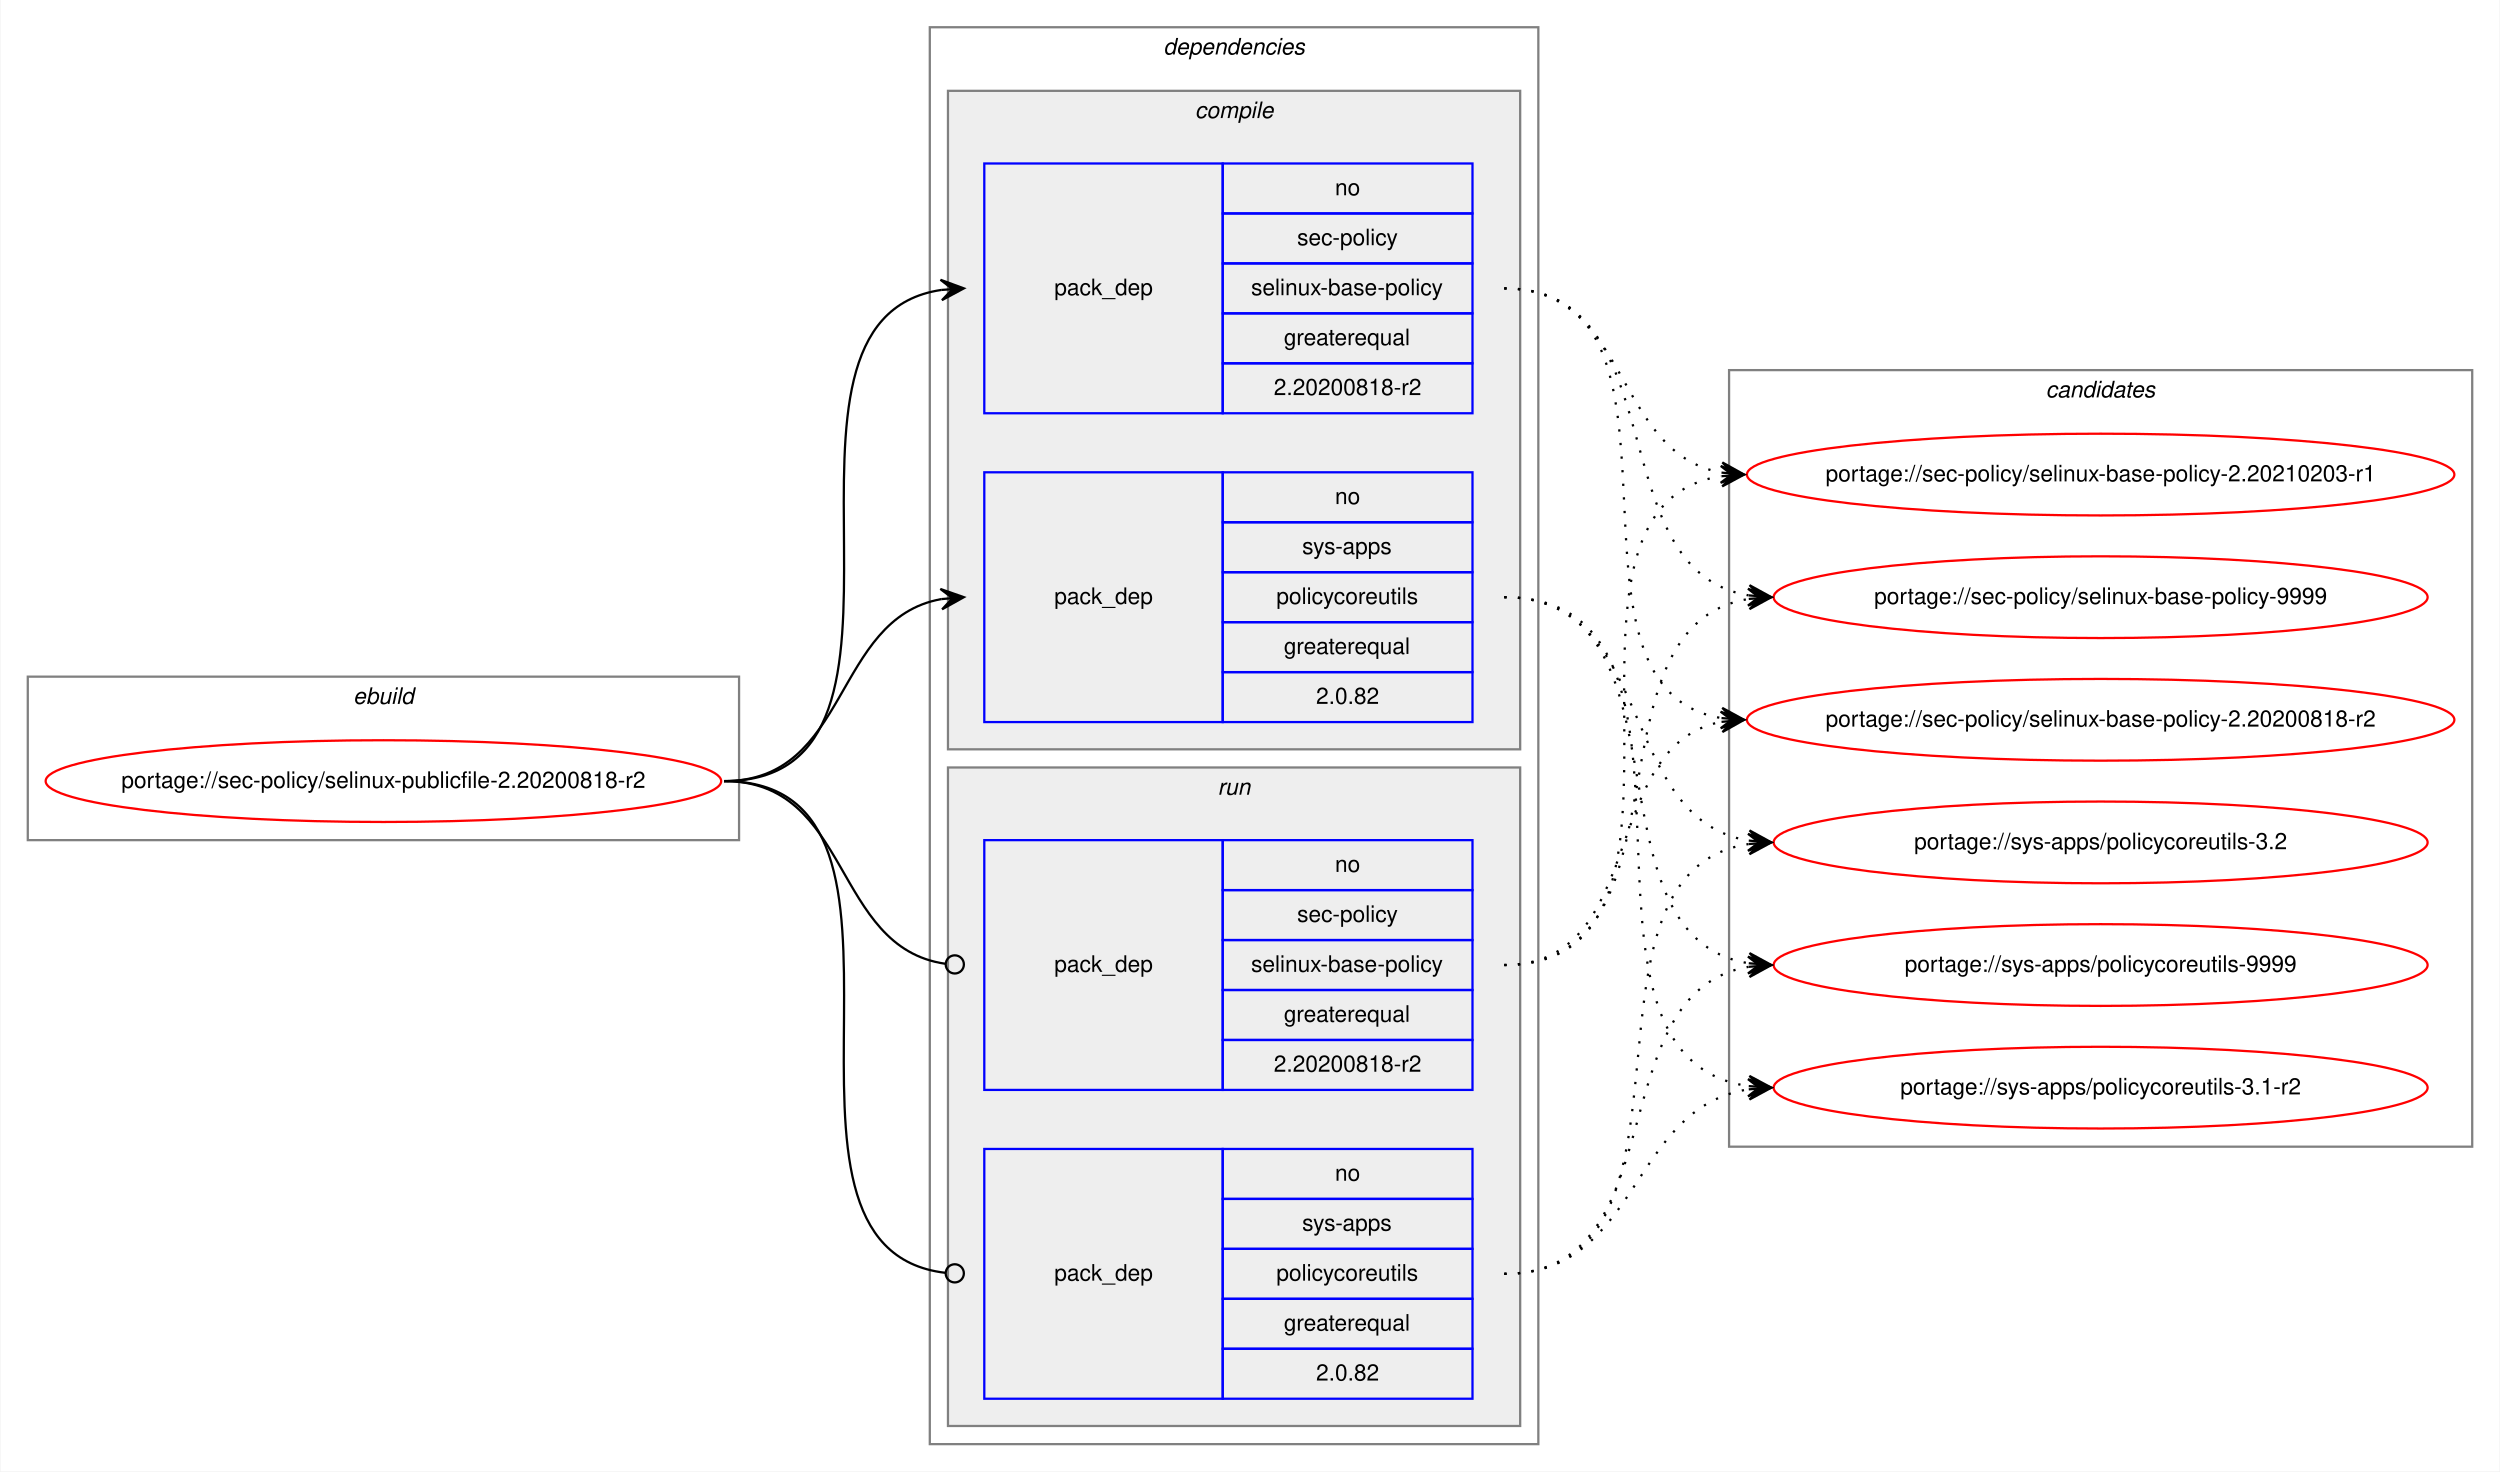
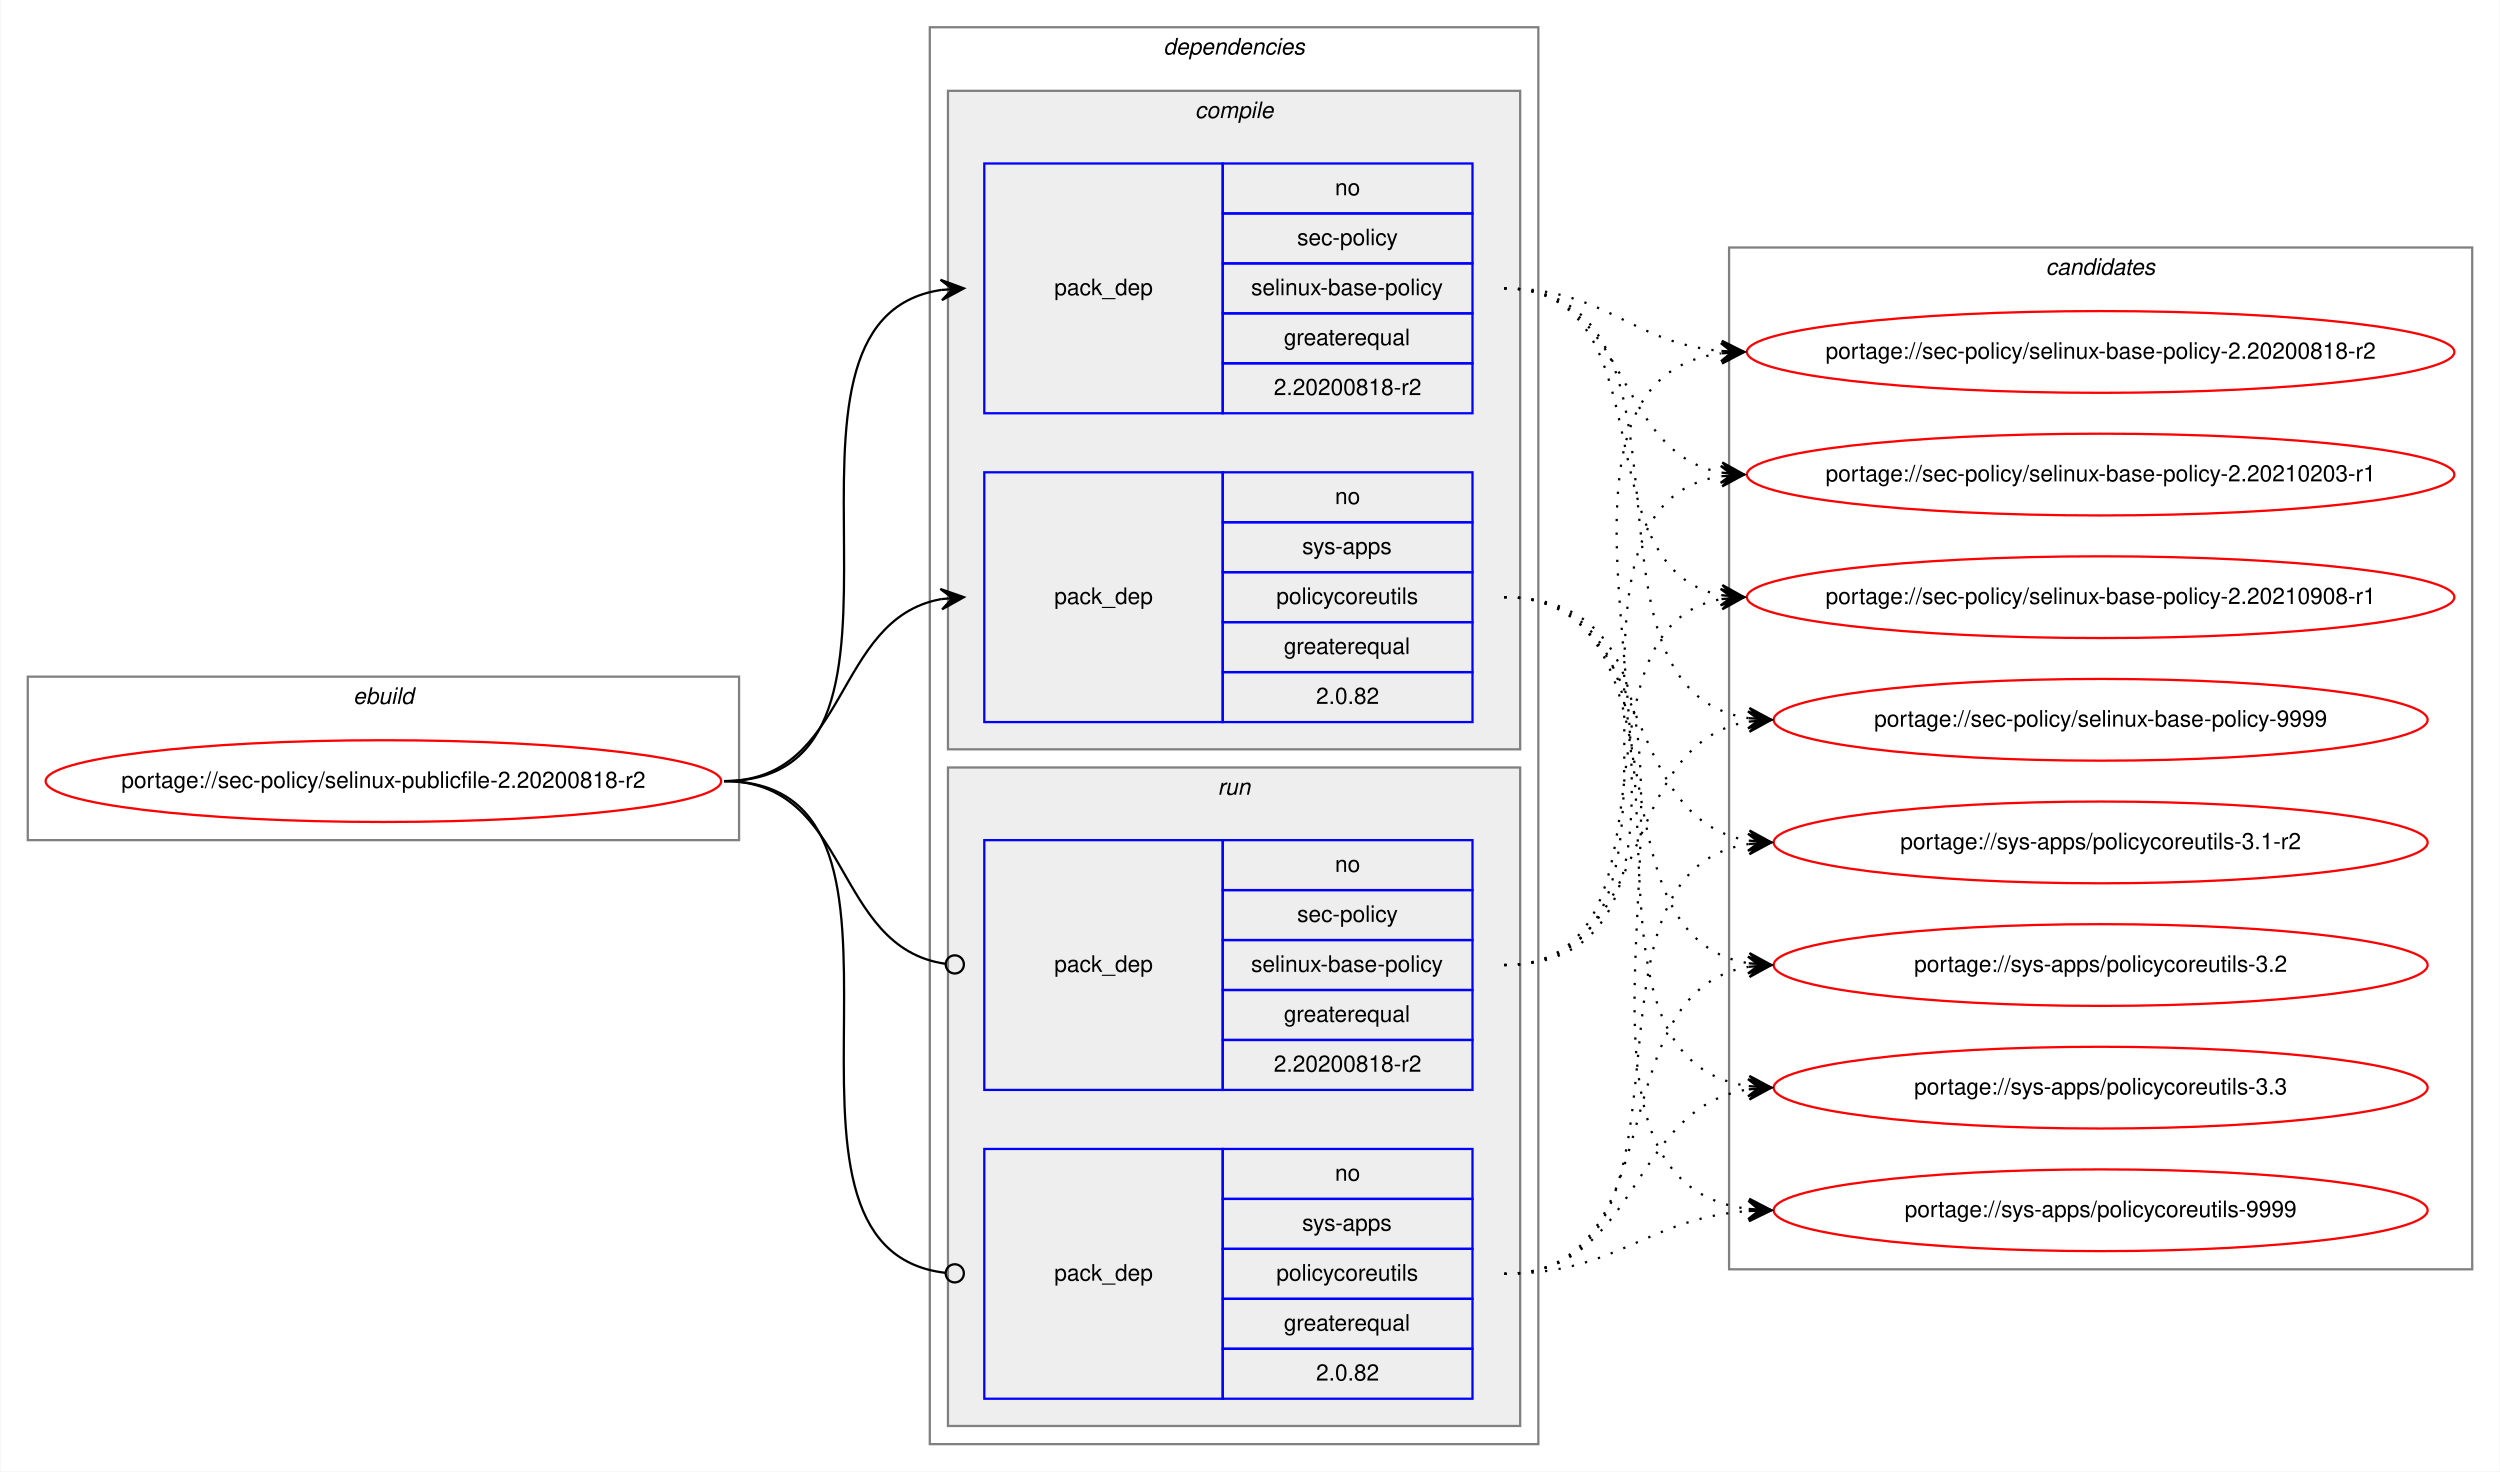
<svg xmlns="http://www.w3.org/2000/svg" xmlns:xlink="http://www.w3.org/1999/xlink" width="1101pt" height="648pt" viewBox="0.00 0.00 1100.53 648.00">
  <g id="graph0" class="graph" transform="scale(1 1) rotate(0) translate(4 644)">
    <polygon fill="white" stroke="transparent" points="-4,4 -4,-644 1096.53,-644 1096.53,4 -4,4" />
    <g id="clust1" class="cluster">
      <polygon fill="none" stroke="gray" points="8,-274 8,-346 321.25,-346 321.25,-274 8,-274" />
      <text text-anchor="start" x="151.29" y="-334" font-family="Helvetica,sans-Serif" font-style="italic" font-size="10.00">ebuild</text>
    </g>
    <g id="clust2" class="cluster">
      <polygon fill="none" stroke="gray" points="405.25,-8 405.25,-632 673.25,-632 673.25,-8 405.25,-8" />
      <text text-anchor="start" x="508.12" y="-620" font-family="Helvetica,sans-Serif" font-style="italic" font-size="10.00">dependencies</text>
    </g>
    <g id="clust3" class="cluster">
      <polygon fill="#eeeeee" stroke="gray" points="413.25,-314 413.25,-604 665.25,-604 665.25,-314 413.25,-314" />
      <text text-anchor="start" x="522.02" y="-592" font-family="Helvetica,sans-Serif" font-style="italic" font-size="10.00">compile</text>
    </g>
    <g id="clust7" class="cluster">
      <polygon fill="#eeeeee" stroke="gray" points="413.25,-16 413.25,-306 665.25,-306 665.25,-16 413.25,-16" />
      <text text-anchor="start" x="532.02" y="-294" font-family="Helvetica,sans-Serif" font-style="italic" font-size="10.00">run</text>
    </g>
    <g id="clust10" class="cluster">
-       <polygon fill="none" stroke="gray" points="757.25,-139 757.25,-481 1084.53,-481 1084.53,-139 757.25,-139" />
-       <text text-anchor="start" x="896.71" y="-469" font-family="Helvetica,sans-Serif" font-style="italic" font-size="10.00">candidates</text>
+       <polygon fill="none" stroke="gray" points="757.25,-85 757.25,-535 1084.53,-535 1084.53,-85 757.25,-85" />
+       <text text-anchor="start" x="896.71" y="-523" font-family="Helvetica,sans-Serif" font-style="italic" font-size="10.00">candidates</text>
    </g>
    <g id="node1" class="node">
      <g id="a_node1">
        <a xlink:href="../sec-policy/selinux-publicfile-2.20200818-r2.svg" xlink:title="portage://sec-policy/selinux-publicfile-2.20200818-r2">
          <ellipse fill="none" stroke="red" cx="164.62" cy="-300" rx="148.75" ry="18" />
          <text text-anchor="middle" x="164.62" y="-297" font-family="Helvetica,sans-Serif" font-size="10.00">portage://sec-policy/selinux-publicfile-2.20200818-r2</text>
        </a>
      </g>
    </g>
    <g id="node2" class="node">
      <polygon fill="none" stroke="blue" points="429.25,-462 429.25,-572 534.25,-572 534.25,-462 429.25,-462" />
      <text text-anchor="start" x="460.07" y="-514" font-family="Helvetica,sans-Serif" font-size="10.00">pack_dep</text>
      <polygon fill="none" stroke="blue" points="534.25,-550 534.25,-572 644.25,-572 644.25,-550 534.25,-550" />
      <text text-anchor="start" x="583.69" y="-558" font-family="Helvetica,sans-Serif" font-size="10.00">no</text>
      <polygon fill="none" stroke="blue" points="534.25,-528 534.25,-550 644.25,-550 644.25,-528 534.25,-528" />
      <text text-anchor="start" x="567.02" y="-536" font-family="Helvetica,sans-Serif" font-size="10.00">sec-policy</text>
      <polygon fill="none" stroke="blue" points="534.25,-506 534.25,-528 644.25,-528 644.25,-506 534.25,-506" />
      <text text-anchor="start" x="546.74" y="-514" font-family="Helvetica,sans-Serif" font-size="10.00">selinux-base-policy</text>
      <polygon fill="none" stroke="blue" points="534.25,-484 534.25,-506 644.25,-506 644.25,-484 534.25,-484" />
      <text text-anchor="start" x="561.18" y="-492" font-family="Helvetica,sans-Serif" font-size="10.00">greaterequal</text>
      <polygon fill="none" stroke="blue" points="534.25,-462 534.25,-484 644.25,-484 644.25,-462 534.25,-462" />
      <text text-anchor="start" x="556.73" y="-470" font-family="Helvetica,sans-Serif" font-size="10.00">2.20200818-r2</text>
    </g>
    <g id="edge1" class="edge">
      <path fill="none" stroke="black" d="M314.62,-300C418.32,-300 319.98,-502.83 410.26,-516.3" />
      <polygon fill="black" stroke="black" points="420.25,-517 409.96,-520.79 415.26,-516.65 410.27,-516.3 410.27,-516.3 410.27,-516.3 415.26,-516.65 410.59,-511.81 420.25,-517 420.25,-517" />
    </g>
    <g id="node3" class="node">
      <polygon fill="none" stroke="blue" points="429.25,-326 429.25,-436 534.25,-436 534.25,-326 429.25,-326" />
      <text text-anchor="start" x="460.07" y="-378" font-family="Helvetica,sans-Serif" font-size="10.00">pack_dep</text>
      <polygon fill="none" stroke="blue" points="534.25,-414 534.25,-436 644.25,-436 644.25,-414 534.25,-414" />
      <text text-anchor="start" x="583.69" y="-422" font-family="Helvetica,sans-Serif" font-size="10.00">no</text>
      <polygon fill="none" stroke="blue" points="534.25,-392 534.25,-414 644.25,-414 644.25,-392 534.25,-392" />
      <text text-anchor="start" x="569.24" y="-400" font-family="Helvetica,sans-Serif" font-size="10.00">sys-apps</text>
      <polygon fill="none" stroke="blue" points="534.25,-370 534.25,-392 644.25,-392 644.25,-370 534.25,-370" />
      <text text-anchor="start" x="557.86" y="-378" font-family="Helvetica,sans-Serif" font-size="10.00">policycoreutils</text>
      <polygon fill="none" stroke="blue" points="534.25,-348 534.25,-370 644.25,-370 644.25,-348 534.25,-348" />
      <text text-anchor="start" x="561.18" y="-356" font-family="Helvetica,sans-Serif" font-size="10.00">greaterequal</text>
      <polygon fill="none" stroke="blue" points="534.25,-326 534.25,-348 644.25,-348 644.25,-326 534.25,-326" />
      <text text-anchor="start" x="575.35" y="-334" font-family="Helvetica,sans-Serif" font-size="10.00">2.0.82</text>
    </g>
    <g id="edge2" class="edge">
      <path fill="none" stroke="black" d="M314.62,-300C370.2,-300 362.36,-371.49 410.26,-380.15" />
      <polygon fill="black" stroke="black" points="420.25,-381 409.9,-384.63 415.26,-380.57 410.28,-380.15 410.28,-380.15 410.28,-380.15 415.26,-380.57 410.67,-375.66 420.25,-381 420.25,-381" />
    </g>
    <g id="node4" class="node">
      <polygon fill="none" stroke="blue" points="429.25,-164 429.25,-274 534.25,-274 534.25,-164 429.25,-164" />
      <text text-anchor="start" x="460.07" y="-216" font-family="Helvetica,sans-Serif" font-size="10.00">pack_dep</text>
      <polygon fill="none" stroke="blue" points="534.25,-252 534.25,-274 644.25,-274 644.25,-252 534.25,-252" />
      <text text-anchor="start" x="583.69" y="-260" font-family="Helvetica,sans-Serif" font-size="10.00">no</text>
      <polygon fill="none" stroke="blue" points="534.25,-230 534.25,-252 644.25,-252 644.25,-230 534.25,-230" />
      <text text-anchor="start" x="567.02" y="-238" font-family="Helvetica,sans-Serif" font-size="10.00">sec-policy</text>
      <polygon fill="none" stroke="blue" points="534.25,-208 534.25,-230 644.25,-230 644.25,-208 534.25,-208" />
      <text text-anchor="start" x="546.74" y="-216" font-family="Helvetica,sans-Serif" font-size="10.00">selinux-base-policy</text>
      <polygon fill="none" stroke="blue" points="534.25,-186 534.25,-208 644.25,-208 644.25,-186 534.25,-186" />
      <text text-anchor="start" x="561.18" y="-194" font-family="Helvetica,sans-Serif" font-size="10.00">greaterequal</text>
      <polygon fill="none" stroke="blue" points="534.25,-164 534.25,-186 644.25,-186 644.25,-164 534.25,-164" />
      <text text-anchor="start" x="556.73" y="-172" font-family="Helvetica,sans-Serif" font-size="10.00">2.20200818-r2</text>
    </g>
    <g id="edge3" class="edge">
      <path fill="none" stroke="black" d="M314.62,-300C370.89,-300 362.16,-226.72 412.08,-219.56" />
      <ellipse fill="none" stroke="black" cx="416.26" cy="-219.27" rx="4" ry="4" />
    </g>
    <g id="node5" class="node">
      <polygon fill="none" stroke="blue" points="429.25,-28 429.25,-138 534.25,-138 534.25,-28 429.25,-28" />
      <text text-anchor="start" x="460.07" y="-80" font-family="Helvetica,sans-Serif" font-size="10.00">pack_dep</text>
      <polygon fill="none" stroke="blue" points="534.25,-116 534.25,-138 644.25,-138 644.25,-116 534.25,-116" />
      <text text-anchor="start" x="583.69" y="-124" font-family="Helvetica,sans-Serif" font-size="10.00">no</text>
      <polygon fill="none" stroke="blue" points="534.25,-94 534.25,-116 644.25,-116 644.25,-94 534.25,-94" />
      <text text-anchor="start" x="569.24" y="-102" font-family="Helvetica,sans-Serif" font-size="10.00">sys-apps</text>
      <polygon fill="none" stroke="blue" points="534.25,-72 534.25,-94 644.25,-94 644.25,-72 534.25,-72" />
      <text text-anchor="start" x="557.86" y="-80" font-family="Helvetica,sans-Serif" font-size="10.00">policycoreutils</text>
      <polygon fill="none" stroke="blue" points="534.25,-50 534.25,-72 644.25,-72 644.25,-50 534.25,-50" />
      <text text-anchor="start" x="561.18" y="-58" font-family="Helvetica,sans-Serif" font-size="10.00">greaterequal</text>
      <polygon fill="none" stroke="blue" points="534.25,-28 534.25,-50 644.25,-50 644.25,-28 534.25,-28" />
      <text text-anchor="start" x="575.35" y="-36" font-family="Helvetica,sans-Serif" font-size="10.00">2.0.82</text>
    </g>
    <g id="edge4" class="edge">
      <path fill="none" stroke="black" d="M314.62,-300C419.06,-300 318.58,-94.29 412.2,-83.44" />
      <ellipse fill="none" stroke="black" cx="416.25" cy="-83.22" rx="4" ry="4" />
    </g>
    <g id="node6" class="node">
      <g id="a_node6">
        <a xlink:href="../sec-policy/selinux-base-policy-2.20200818-r2.svg" xlink:title="portage://sec-policy/selinux-base-policy-2.20200818-r2">
-           <ellipse fill="none" stroke="red" cx="920.89" cy="-327" rx="155.78" ry="18" />
-           <text text-anchor="middle" x="920.89" y="-324" font-family="Helvetica,sans-Serif" font-size="10.00">portage://sec-policy/selinux-base-policy-2.20200818-r2</text>
+           <ellipse fill="none" stroke="red" cx="920.89" cy="-489" rx="155.78" ry="18" />
+           <text text-anchor="middle" x="920.89" y="-486" font-family="Helvetica,sans-Serif" font-size="10.00">portage://sec-policy/selinux-base-policy-2.20200818-r2</text>
        </a>
      </g>
    </g>
    <g id="edge5" class="edge">
-       <path fill="none" stroke="black" stroke-dasharray="1,5" d="M658.25,-517C751.28,-517 673.52,-340.84 753.87,-327.77" />
-       <polygon fill="black" stroke="black" points="763.89,-327 754.26,-332.25 758.9,-327.38 753.92,-327.76 753.92,-327.76 753.92,-327.76 758.9,-327.38 753.57,-323.28 763.89,-327 763.89,-327" />
+       <path fill="none" stroke="black" stroke-dasharray="1,5" d="M658.25,-517C703.21,-517 713.83,-493 753.7,-489.44" />
+       <polygon fill="black" stroke="black" points="763.89,-489 754.09,-493.93 758.89,-489.22 753.9,-489.43 753.9,-489.43 753.9,-489.43 758.89,-489.22 753.7,-484.94 763.89,-489 763.89,-489" />
    </g>
    <g id="node7" class="node">
      <g id="a_node7">
        <a xlink:href="../sec-policy/selinux-base-policy-2.20210203-r1.svg" xlink:title="portage://sec-policy/selinux-base-policy-2.20210203-r1">
          <ellipse fill="none" stroke="red" cx="920.89" cy="-435" rx="155.78" ry="18" />
          <text text-anchor="middle" x="920.89" y="-432" font-family="Helvetica,sans-Serif" font-size="10.00">portage://sec-policy/selinux-base-policy-2.20210203-r1</text>
        </a>
      </g>
    </g>
    <g id="edge6" class="edge">
      <path fill="none" stroke="black" stroke-dasharray="1,5" d="M658.25,-517C714.08,-517 705.79,-444.63 753.86,-435.87" />
      <polygon fill="black" stroke="black" points="763.89,-435 754.31,-440.34 758.91,-435.43 753.92,-435.86 753.92,-435.86 753.92,-435.86 758.91,-435.43 753.54,-431.38 763.89,-435 763.89,-435" />
    </g>
    <g id="node8" class="node">
      <g id="a_node8">
-         <a xlink:href="../sec-policy/selinux-base-policy-9999.svg" xlink:title="portage://sec-policy/selinux-base-policy-9999">
-           <ellipse fill="none" stroke="red" cx="920.89" cy="-381" rx="144" ry="18" />
-           <text text-anchor="middle" x="920.89" y="-378" font-family="Helvetica,sans-Serif" font-size="10.00">portage://sec-policy/selinux-base-policy-9999</text>
+         <a xlink:href="../sec-policy/selinux-base-policy-2.20210908-r1.svg" xlink:title="portage://sec-policy/selinux-base-policy-2.20210908-r1">
+           <ellipse fill="none" stroke="red" cx="920.89" cy="-381" rx="155.78" ry="18" />
+           <text text-anchor="middle" x="920.89" y="-378" font-family="Helvetica,sans-Serif" font-size="10.00">portage://sec-policy/selinux-base-policy-2.20210908-r1</text>
        </a>
      </g>
    </g>
    <g id="edge7" class="edge">
-       <path fill="none" stroke="black" stroke-dasharray="1,5" d="M658.25,-517C734.58,-517 699.51,-392.94 765.83,-381.8" />
-       <polygon fill="black" stroke="black" points="775.89,-381 766.28,-386.28 770.9,-381.4 765.92,-381.79 765.92,-381.79 765.92,-381.79 770.9,-381.4 765.56,-377.31 775.89,-381 775.89,-381" />
+       <path fill="none" stroke="black" stroke-dasharray="1,5" d="M658.25,-517C731.2,-517 691.52,-393.45 753.92,-381.87" />
+       <polygon fill="black" stroke="black" points="763.89,-381 754.32,-386.35 758.91,-381.43 753.93,-381.87 753.93,-381.87 753.93,-381.87 758.91,-381.43 753.53,-377.38 763.89,-381 763.89,-381" />
    </g>
    <g id="node9" class="node">
      <g id="a_node9">
-         <a xlink:href="../sys-apps/policycoreutils-3.1-r2.svg" xlink:title="portage://sys-apps/policycoreutils-3.1-r2">
-           <ellipse fill="none" stroke="red" cx="920.89" cy="-165" rx="144" ry="18" />
-           <text text-anchor="middle" x="920.89" y="-162" font-family="Helvetica,sans-Serif" font-size="10.00">portage://sys-apps/policycoreutils-3.1-r2</text>
+         <a xlink:href="../sec-policy/selinux-base-policy-9999.svg" xlink:title="portage://sec-policy/selinux-base-policy-9999">
+           <ellipse fill="none" stroke="red" cx="920.89" cy="-327" rx="144" ry="18" />
+           <text text-anchor="middle" x="920.89" y="-324" font-family="Helvetica,sans-Serif" font-size="10.00">portage://sec-policy/selinux-base-policy-9999</text>
        </a>
      </g>
    </g>
    <g id="edge8" class="edge">
-       <path fill="none" stroke="black" stroke-dasharray="1,5" d="M658.25,-381C763.93,-381 673.05,-179.11 765.68,-165.7" />
-       <polygon fill="black" stroke="black" points="775.89,-165 766.22,-170.17 770.9,-165.34 765.91,-165.68 765.91,-165.68 765.91,-165.68 770.9,-165.34 765.6,-161.19 775.89,-165 775.89,-165" />
+       <path fill="none" stroke="black" stroke-dasharray="1,5" d="M658.25,-517C753.98,-517 682.18,-340.48 765.81,-327.73" />
+       <polygon fill="black" stroke="black" points="775.89,-327 766.24,-332.21 770.9,-327.36 765.91,-327.72 765.91,-327.72 765.91,-327.72 770.9,-327.36 765.59,-323.23 775.89,-327 775.89,-327" />
    </g>
    <g id="node10" class="node">
      <g id="a_node10">
-         <a xlink:href="../sys-apps/policycoreutils-3.2.svg" xlink:title="portage://sys-apps/policycoreutils-3.2">
+         <a xlink:href="../sys-apps/policycoreutils-3.1-r2.svg" xlink:title="portage://sys-apps/policycoreutils-3.1-r2">
          <ellipse fill="none" stroke="red" cx="920.89" cy="-273" rx="144" ry="18" />
-           <text text-anchor="middle" x="920.89" y="-270" font-family="Helvetica,sans-Serif" font-size="10.00">portage://sys-apps/policycoreutils-3.2</text>
+           <text text-anchor="middle" x="920.89" y="-270" font-family="Helvetica,sans-Serif" font-size="10.00">portage://sys-apps/policycoreutils-3.1-r2</text>
        </a>
      </g>
    </g>
    <g id="edge9" class="edge">
      <path fill="none" stroke="black" stroke-dasharray="1,5" d="M658.25,-381C725.62,-381 707.13,-283.69 765.79,-273.81" />
      <polygon fill="black" stroke="black" points="775.89,-273 766.28,-278.28 770.9,-273.4 765.92,-273.8 765.92,-273.8 765.92,-273.8 770.9,-273.4 765.56,-269.31 775.89,-273 775.89,-273" />
    </g>
    <g id="node11" class="node">
      <g id="a_node11">
-         <a xlink:href="../sys-apps/policycoreutils-9999.svg" xlink:title="portage://sys-apps/policycoreutils-9999">
+         <a xlink:href="../sys-apps/policycoreutils-3.2.svg" xlink:title="portage://sys-apps/policycoreutils-3.2">
          <ellipse fill="none" stroke="red" cx="920.89" cy="-219" rx="144" ry="18" />
-           <text text-anchor="middle" x="920.89" y="-216" font-family="Helvetica,sans-Serif" font-size="10.00">portage://sys-apps/policycoreutils-9999</text>
+           <text text-anchor="middle" x="920.89" y="-216" font-family="Helvetica,sans-Serif" font-size="10.00">portage://sys-apps/policycoreutils-3.2</text>
        </a>
      </g>
    </g>
    <g id="edge10" class="edge">
      <path fill="none" stroke="black" stroke-dasharray="1,5" d="M658.25,-381C743.58,-381 691.6,-232.02 765.67,-219.8" />
      <polygon fill="black" stroke="black" points="775.89,-219 766.27,-224.26 770.9,-219.39 765.92,-219.78 765.92,-219.78 765.92,-219.78 770.9,-219.39 765.57,-215.29 775.89,-219 775.89,-219" />
    </g>
+     <g id="node12" class="node">
+       <g id="a_node12">
+         <a xlink:href="../sys-apps/policycoreutils-3.3.svg" xlink:title="portage://sys-apps/policycoreutils-3.3">
+           <ellipse fill="none" stroke="red" cx="920.89" cy="-165" rx="144" ry="18" />
+           <text text-anchor="middle" x="920.89" y="-162" font-family="Helvetica,sans-Serif" font-size="10.00">portage://sys-apps/policycoreutils-3.3</text>
+         </a>
+       </g>
+     </g>
    <g id="edge11" class="edge">
-       <path fill="none" stroke="black" stroke-dasharray="1,5" d="M658.25,-219C721.72,-219 699.59,-315.51 753.7,-326.07" />
-       <polygon fill="black" stroke="black" points="763.89,-327 753.52,-330.57 758.91,-326.54 753.93,-326.09 753.93,-326.09 753.93,-326.09 758.91,-326.54 754.34,-321.61 763.89,-327 763.89,-327" />
+       <path fill="none" stroke="black" stroke-dasharray="1,5" d="M658.25,-381C763.93,-381 673.05,-179.11 765.68,-165.7" />
+       <polygon fill="black" stroke="black" points="775.89,-165 766.22,-170.17 770.9,-165.34 765.91,-165.68 765.91,-165.68 765.91,-165.68 770.9,-165.34 765.6,-161.19 775.89,-165 775.89,-165" />
+     </g>
+     <g id="node13" class="node">
+       <g id="a_node13">
+         <a xlink:href="../sys-apps/policycoreutils-9999.svg" xlink:title="portage://sys-apps/policycoreutils-9999">
+           <ellipse fill="none" stroke="red" cx="920.89" cy="-111" rx="144" ry="18" />
+           <text text-anchor="middle" x="920.89" y="-108" font-family="Helvetica,sans-Serif" font-size="10.00">portage://sys-apps/policycoreutils-9999</text>
+         </a>
+       </g>
    </g>
    <g id="edge12" class="edge">
+       <path fill="none" stroke="black" stroke-dasharray="1,5" d="M658.25,-381C785.56,-381 652.67,-125.56 765.76,-111.59" />
+       <polygon fill="black" stroke="black" points="775.89,-111 766.17,-116.08 770.9,-111.29 765.9,-111.59 765.9,-111.59 765.9,-111.59 770.9,-111.29 765.64,-107.09 775.89,-111 775.89,-111" />
+     </g>
+     <g id="edge13" class="edge">
+       <path fill="none" stroke="black" stroke-dasharray="1,5" d="M658.25,-219C783.46,-219 643.42,-473.92 753.6,-488.36" />
+       <polygon fill="black" stroke="black" points="763.89,-489 753.63,-492.87 758.9,-488.69 753.91,-488.38 753.91,-488.38 753.91,-488.38 758.9,-488.69 754.18,-483.89 763.89,-489 763.89,-489" />
+     </g>
+     <g id="edge14" class="edge">
      <path fill="none" stroke="black" stroke-dasharray="1,5" d="M658.25,-219C761.46,-219 664.16,-420.49 753.67,-434.26" />
      <polygon fill="black" stroke="black" points="763.89,-435 753.59,-438.77 758.9,-434.64 753.91,-434.28 753.91,-434.28 753.91,-434.28 758.9,-434.64 754.24,-429.79 763.89,-435 763.89,-435" />
    </g>
-     <g id="edge13" class="edge">
-       <path fill="none" stroke="black" stroke-dasharray="1,5" d="M658.25,-219C743.58,-219 691.6,-367.98 765.67,-380.2" />
-       <polygon fill="black" stroke="black" points="775.89,-381 765.57,-384.71 770.9,-380.61 765.92,-380.22 765.92,-380.22 765.92,-380.22 770.9,-380.61 766.27,-375.74 775.89,-381 775.89,-381" />
-     </g>
-     <g id="edge14" class="edge">
+     <g id="edge15" class="edge">
+       <path fill="none" stroke="black" stroke-dasharray="1,5" d="M658.25,-219C740.51,-219 683.35,-367.38 753.63,-380.13" />
+       <polygon fill="black" stroke="black" points="763.89,-381 753.54,-384.64 758.91,-380.58 753.92,-380.15 753.92,-380.15 753.92,-380.15 758.91,-380.58 754.3,-375.67 763.89,-381 763.89,-381" />
+     </g>
+     <g id="edge16" class="edge">
+       <path fill="none" stroke="black" stroke-dasharray="1,5" d="M658.25,-219C725.62,-219 707.13,-316.31 765.79,-326.19" />
+       <polygon fill="black" stroke="black" points="775.89,-327 765.56,-330.69 770.9,-326.6 765.92,-326.2 765.92,-326.2 765.92,-326.2 770.9,-326.6 766.28,-321.72 775.89,-327 775.89,-327" />
+     </g>
+     <g id="edge17" class="edge">
+       <path fill="none" stroke="black" stroke-dasharray="1,5" d="M658.25,-83C753.98,-83 682.18,-259.52 765.81,-272.27" />
+       <polygon fill="black" stroke="black" points="775.89,-273 765.59,-276.77 770.9,-272.64 765.91,-272.28 765.91,-272.28 765.91,-272.28 770.9,-272.64 766.24,-267.79 775.89,-273 775.89,-273" />
+     </g>
+     <g id="edge18" class="edge">
+       <path fill="none" stroke="black" stroke-dasharray="1,5" d="M658.25,-83C734.58,-83 699.51,-207.06 765.83,-218.2" />
+       <polygon fill="black" stroke="black" points="775.89,-219 765.56,-222.69 770.9,-218.6 765.92,-218.21 765.92,-218.21 765.92,-218.21 770.9,-218.6 766.28,-213.72 775.89,-219 775.89,-219" />
+     </g>
+     <g id="edge19" class="edge">
      <path fill="none" stroke="black" stroke-dasharray="1,5" d="M658.25,-83C718.37,-83 713.03,-155.97 765.74,-164.24" />
      <polygon fill="black" stroke="black" points="775.89,-165 765.58,-168.74 770.9,-164.63 765.92,-164.25 765.92,-164.25 765.92,-164.25 770.9,-164.63 766.25,-159.77 775.89,-165 775.89,-165" />
    </g>
-     <g id="edge15" class="edge">
-       <path fill="none" stroke="black" stroke-dasharray="1,5" d="M658.25,-83C753.98,-83 682.18,-259.52 765.81,-272.27" />
-       <polygon fill="black" stroke="black" points="775.89,-273 765.59,-276.77 770.9,-272.64 765.91,-272.28 765.91,-272.28 765.91,-272.28 770.9,-272.64 766.24,-267.79 775.89,-273 775.89,-273" />
-     </g>
-     <g id="edge16" class="edge">
-       <path fill="none" stroke="black" stroke-dasharray="1,5" d="M658.25,-83C734.58,-83 699.51,-207.06 765.83,-218.2" />
-       <polygon fill="black" stroke="black" points="775.89,-219 765.56,-222.69 770.9,-218.6 765.92,-218.21 765.92,-218.21 765.92,-218.21 770.9,-218.6 766.28,-213.72 775.89,-219 775.89,-219" />
+     <g id="edge20" class="edge">
+       <path fill="none" stroke="black" stroke-dasharray="1,5" d="M658.25,-83C708.42,-83 720.6,-107.4 765.73,-110.65" />
+       <polygon fill="black" stroke="black" points="775.89,-111 765.74,-115.15 770.89,-110.83 765.89,-110.65 765.89,-110.65 765.89,-110.65 770.89,-110.83 766.05,-106.15 775.89,-111 775.89,-111" />
    </g>
  </g>
</svg>
